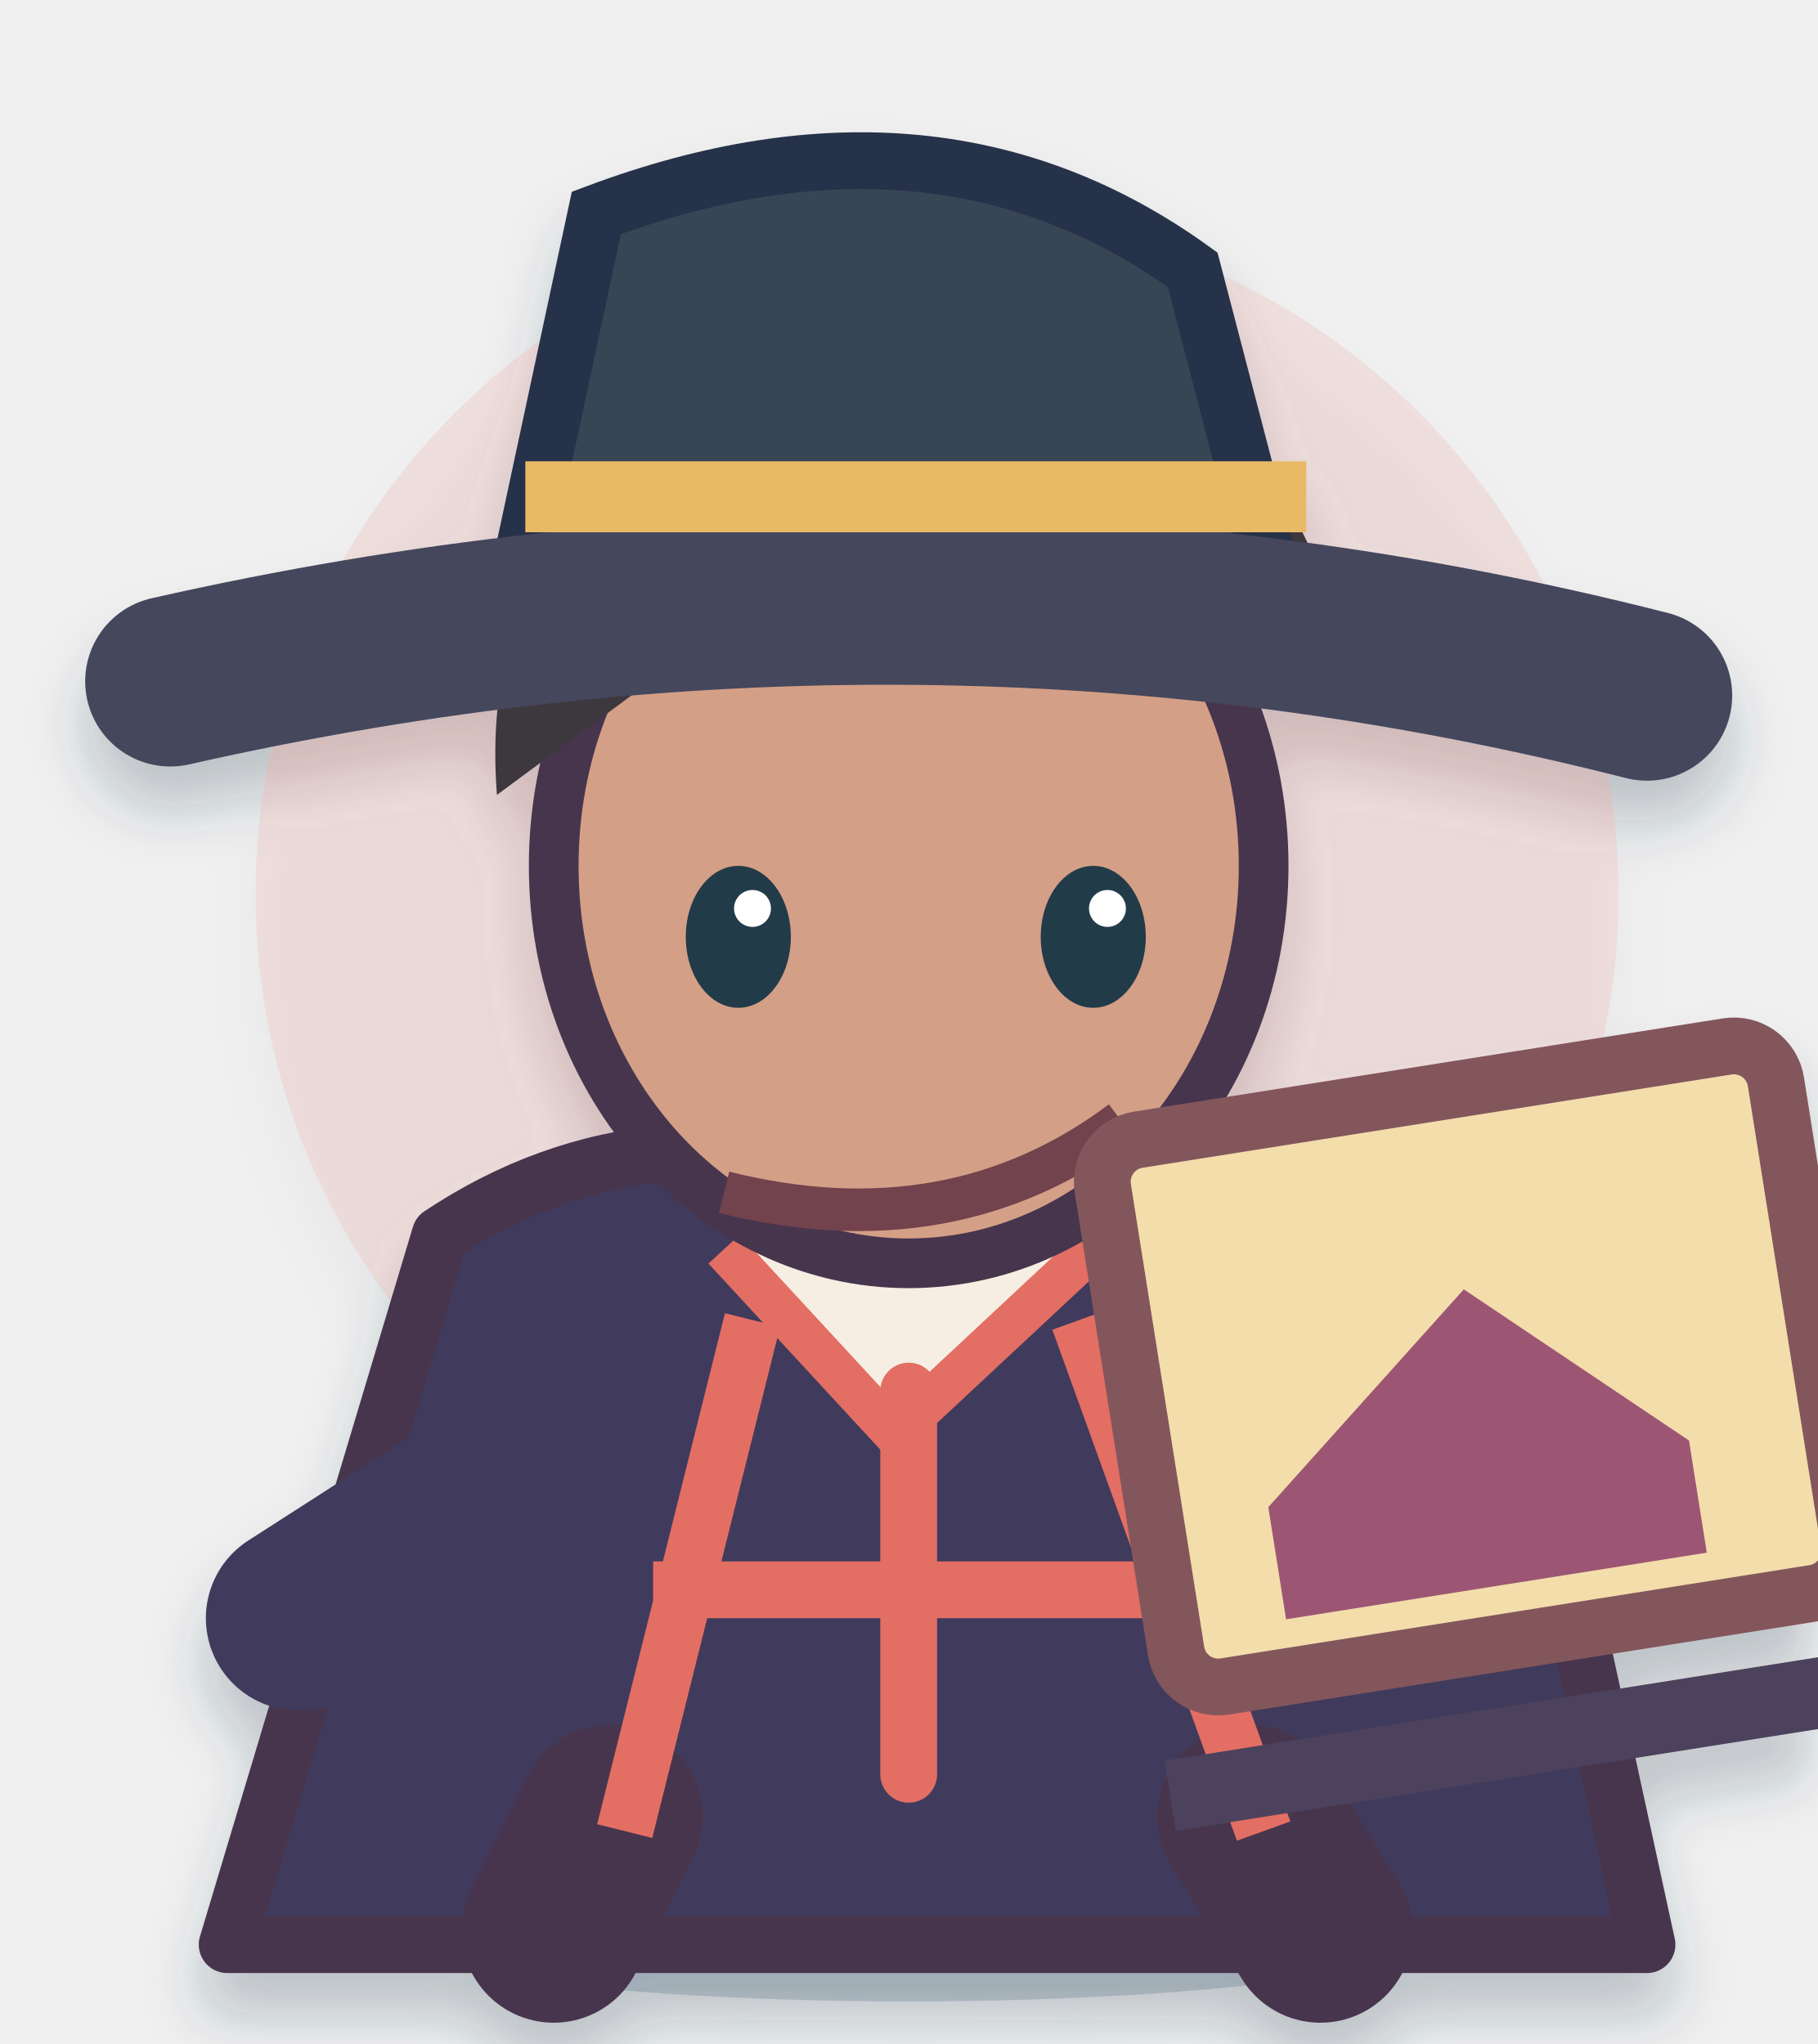
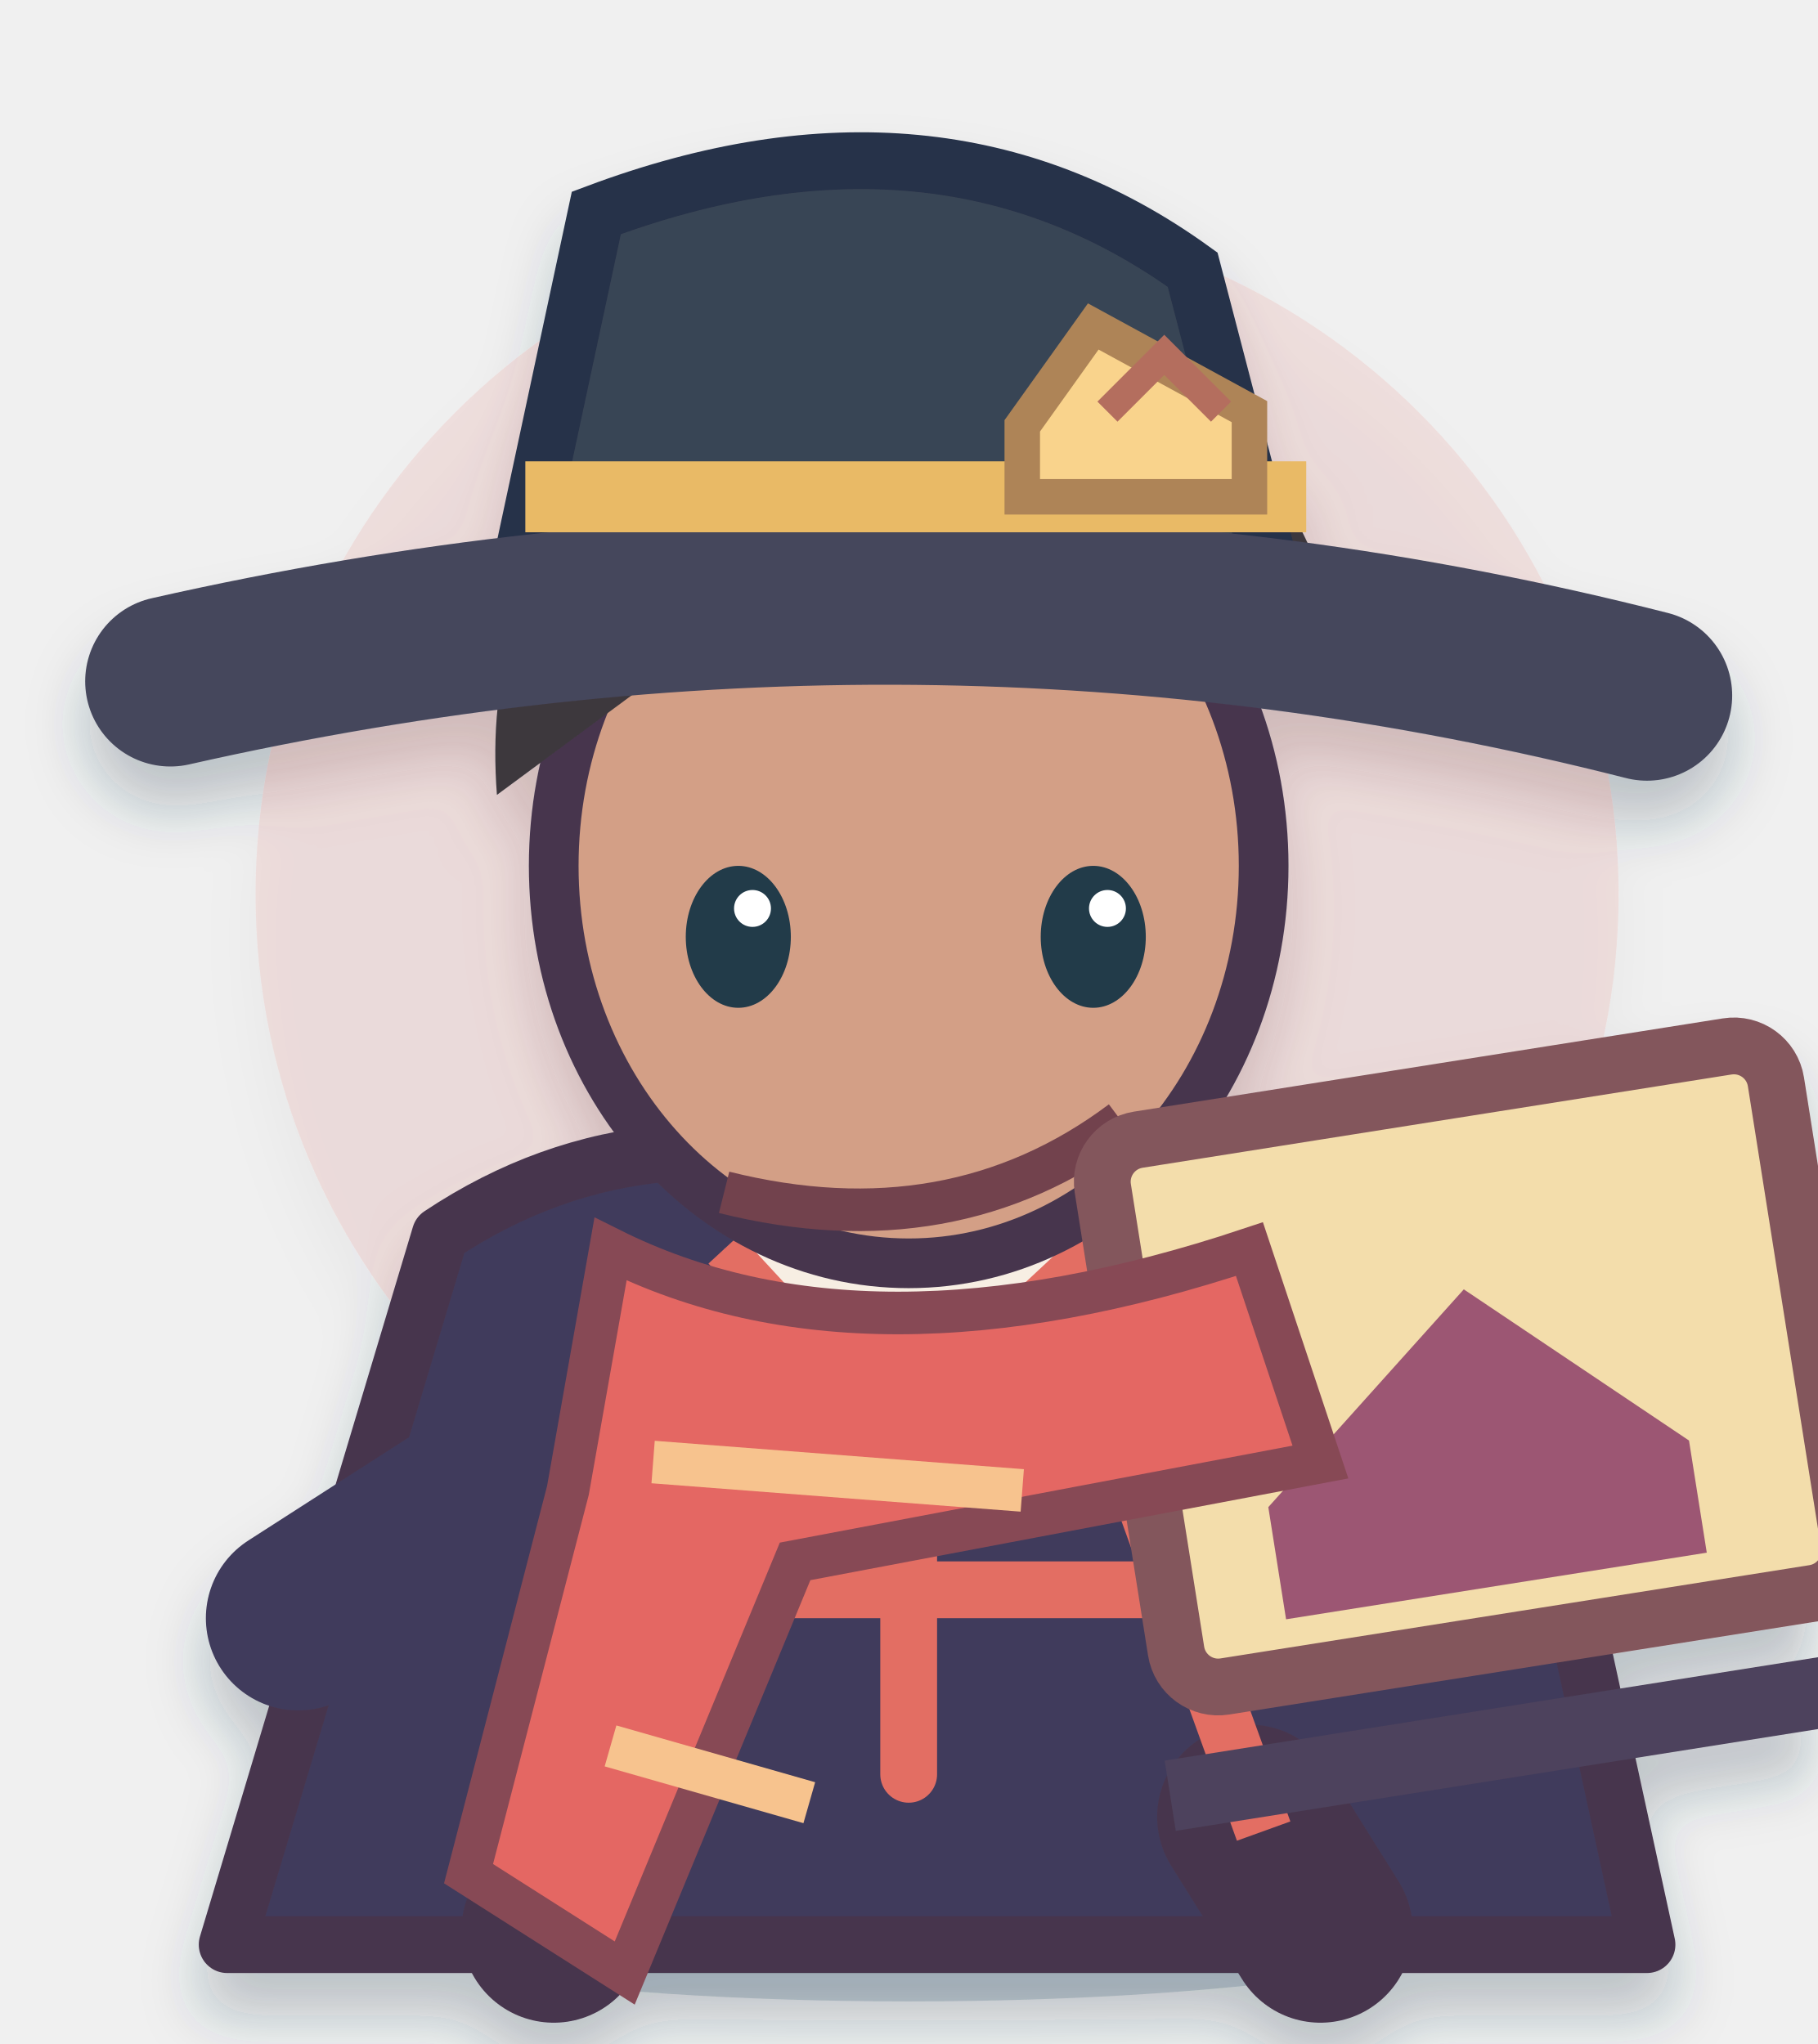
<svg xmlns="http://www.w3.org/2000/svg" viewBox="0 0 128 144" role="img" aria-labelledby="title-broker">
  <defs>
    <filter id="shadow" x="-25%" y="-25%" width="150%" height="150%">
      <feDropShadow dx="0" dy="3" stdDeviation="2" flood-color="#163950" flood-opacity=".25" />
    </filter>
  </defs>
  <g filter="url(#shadow)">
    <ellipse cx="64" cy="134" rx="44" ry="7" fill="#0d3e58" opacity=".18" />
    <circle cx="66" cy="63" r="48" fill="#e36e64" opacity=".13" />
    <path d="M16 137L31 87Q46 77 65 84Q91 79 106 91L116 137Z" fill="#413b5b" stroke="#47364e" stroke-width="4" stroke-linejoin="round" />
    <path d="M35 105L21 114M96 104L110 91" stroke="#413b5b" stroke-width="13" stroke-linecap="round" />
    <path d="M43 128L39 136M88 128L93 136" stroke="#47364e" stroke-width="13" stroke-linecap="round" />
    <path d="M51 88L63 101 78 87" fill="#f7eee3" stroke="#e36e64" stroke-width="3" />
    <path d="M64 98V125" stroke="#e36e64" stroke-width="4" stroke-linecap="round" />
    <ellipse cx="64" cy="61" rx="25" ry="28" fill="#d39f86" stroke="#47364e" stroke-width="3.5" />
    <path d="M35 56Q33 30 66 27Q89 21 95 47L58 39Z" fill="#3e383e" />
    <ellipse cx="52" cy="66" rx="3.7" ry="5" fill="#223a4a" />
    <ellipse cx="77" cy="66" rx="3.7" ry="5" fill="#223a4a" />
    <circle cx="53" cy="64" r="1.3" fill="#fff" />
    <circle cx="78" cy="64" r="1.3" fill="#fff" />
    <path d="M51 84Q67 88 79 79" fill="none" stroke="#72424e" stroke-width="3" />
    <path d="M53 93L44 129M76 93L89 129M46 112H90" stroke="#e36e64" stroke-width="4" fill="none" />
    <path d="M36 43L42 15Q66 6 84 19L90 42Z" fill="#394454" stroke="#253048" stroke-width="4" />
    <path d="M12 48Q65 36 116 49" fill="none" stroke="#45465c" stroke-width="12" stroke-linecap="round" />
    <path d="M37 35H92" stroke="#e9ba66" stroke-width="5" />
    <g transform="translate(103 103) rotate(-9)">
      <rect x="-22" y="-26" width="48" height="39" rx="3" fill="#f3ddab" stroke="#83565c" stroke-width="4" />
      <path d="M-14 1L2-12 16 1V9H-14Z" fill="#9c5773" />
      <path d="M-24 20H26" stroke="#4e435d" stroke-width="5" />
    </g>
  </g>
+   <g aria-label="Рієлторський шалик">
+     <path d="M43 88Q61 97 88 88L93 103 56 110 44 139 33 132 40 105Z" fill="#e46763" stroke="#874955" stroke-width="3" />
+     <path d="M46 103L72 105M43 123L57 127" stroke="#f7c38e" stroke-width="3" />
+     <path d="M72 30L77 23 88 29 88 35H72Z" fill="#f9d38c" stroke="#ae8457" stroke-width="2.5" />
+     <path d="M78 29L82 25 86 29" fill="none" stroke="#b46e5e" stroke-width="2" />
+   </g>
</svg>
